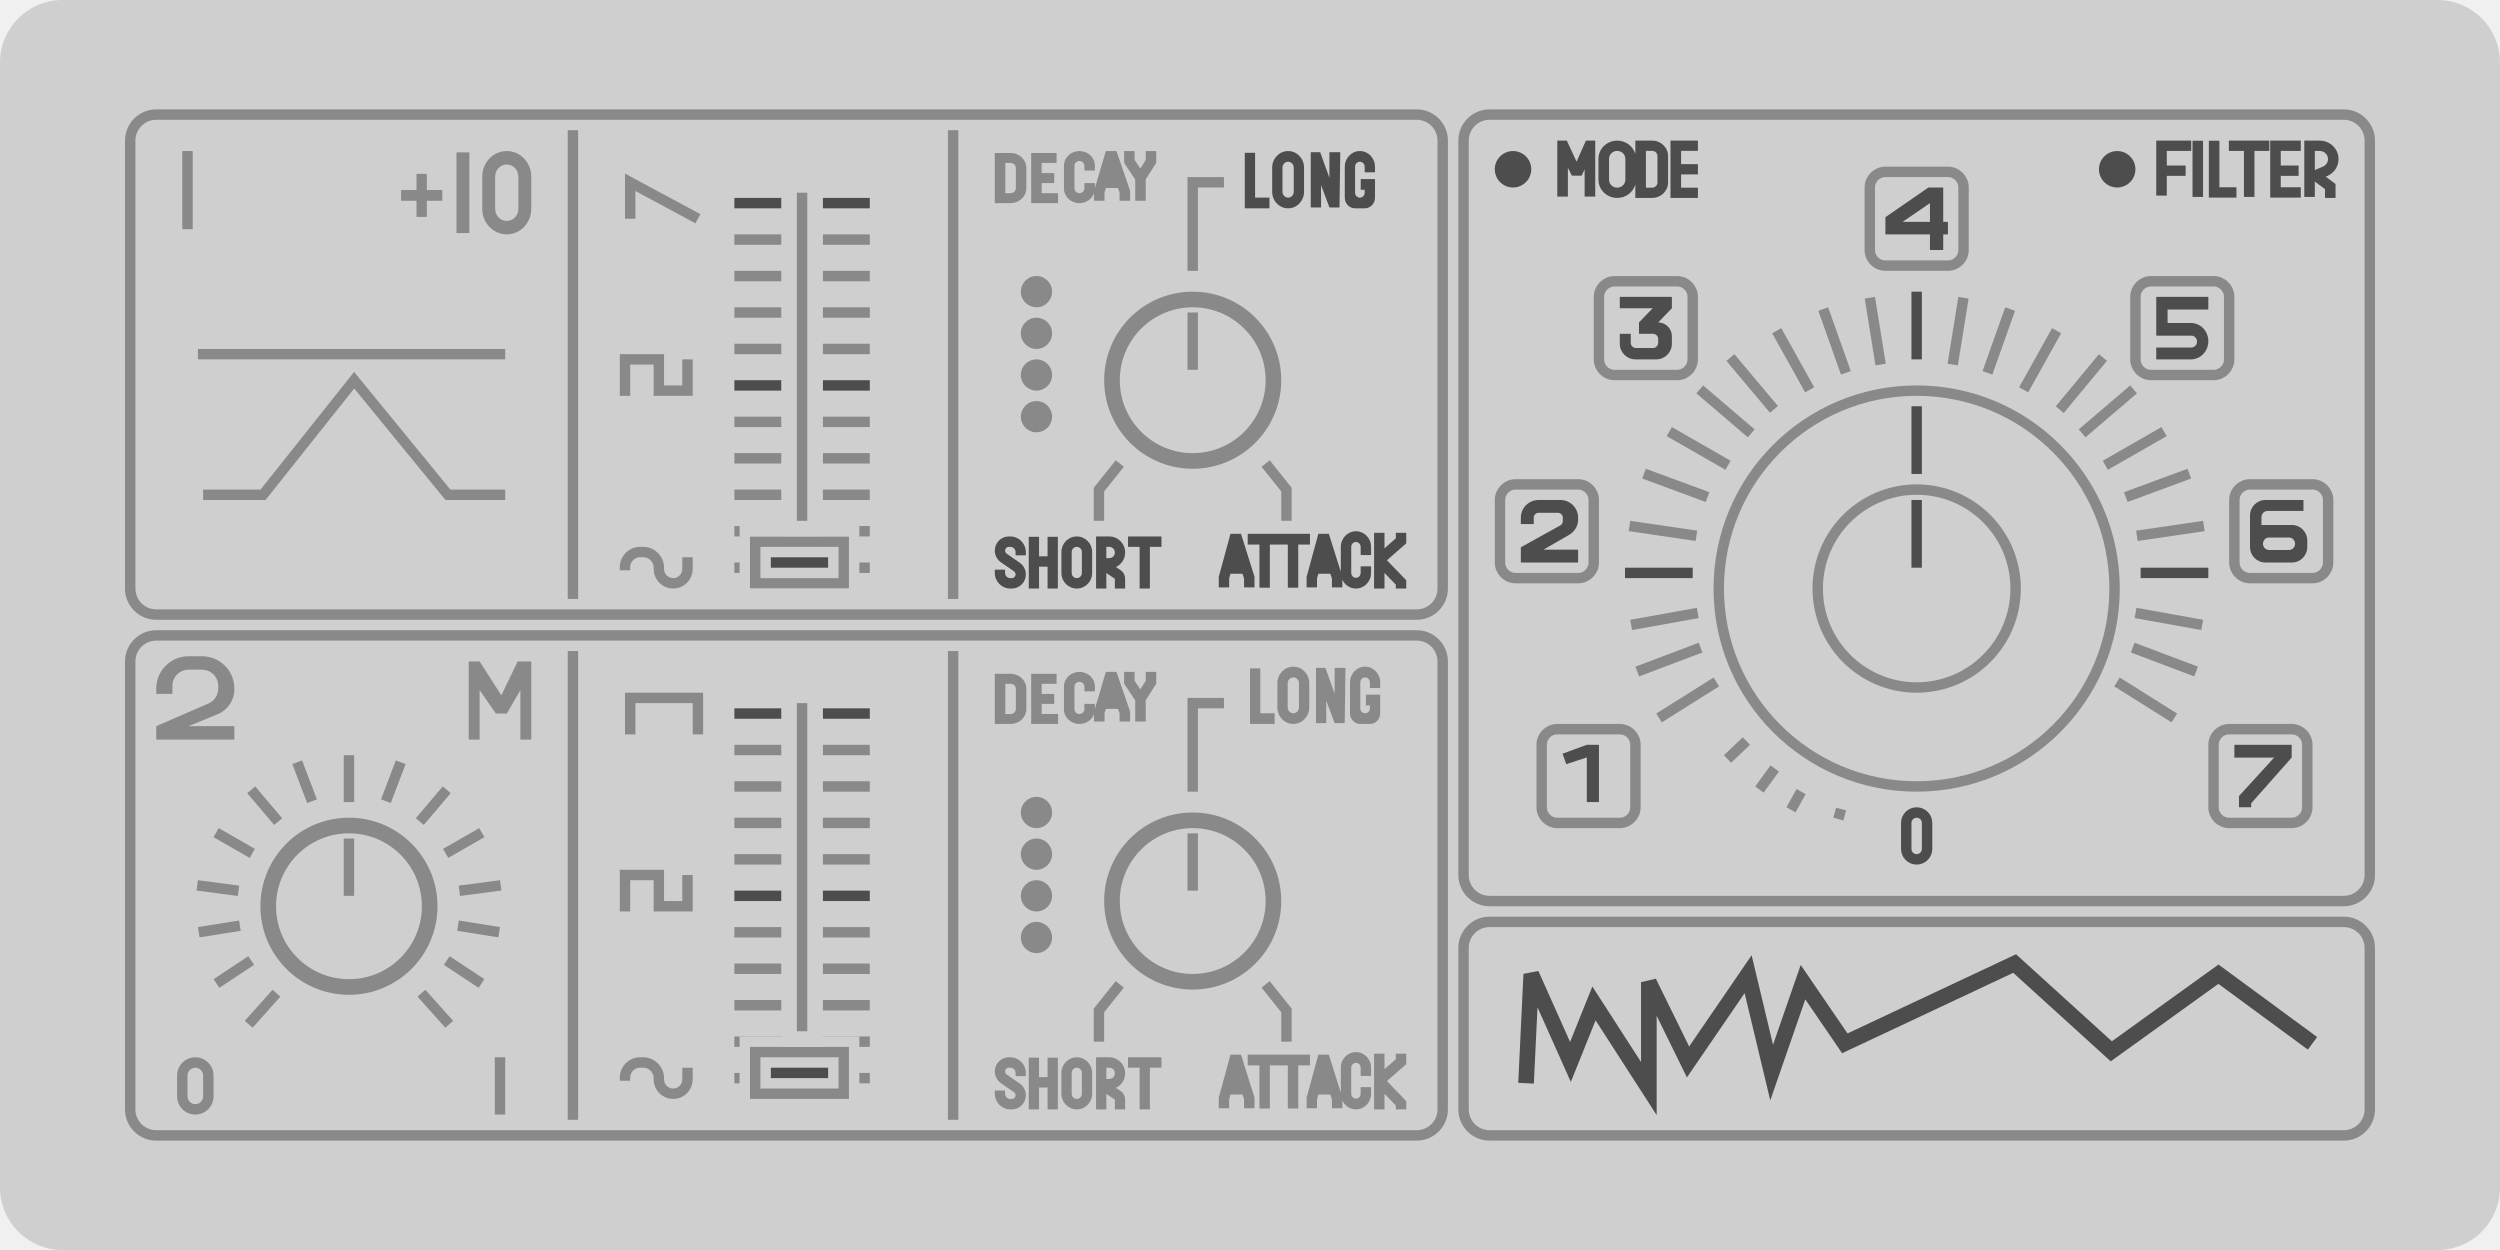
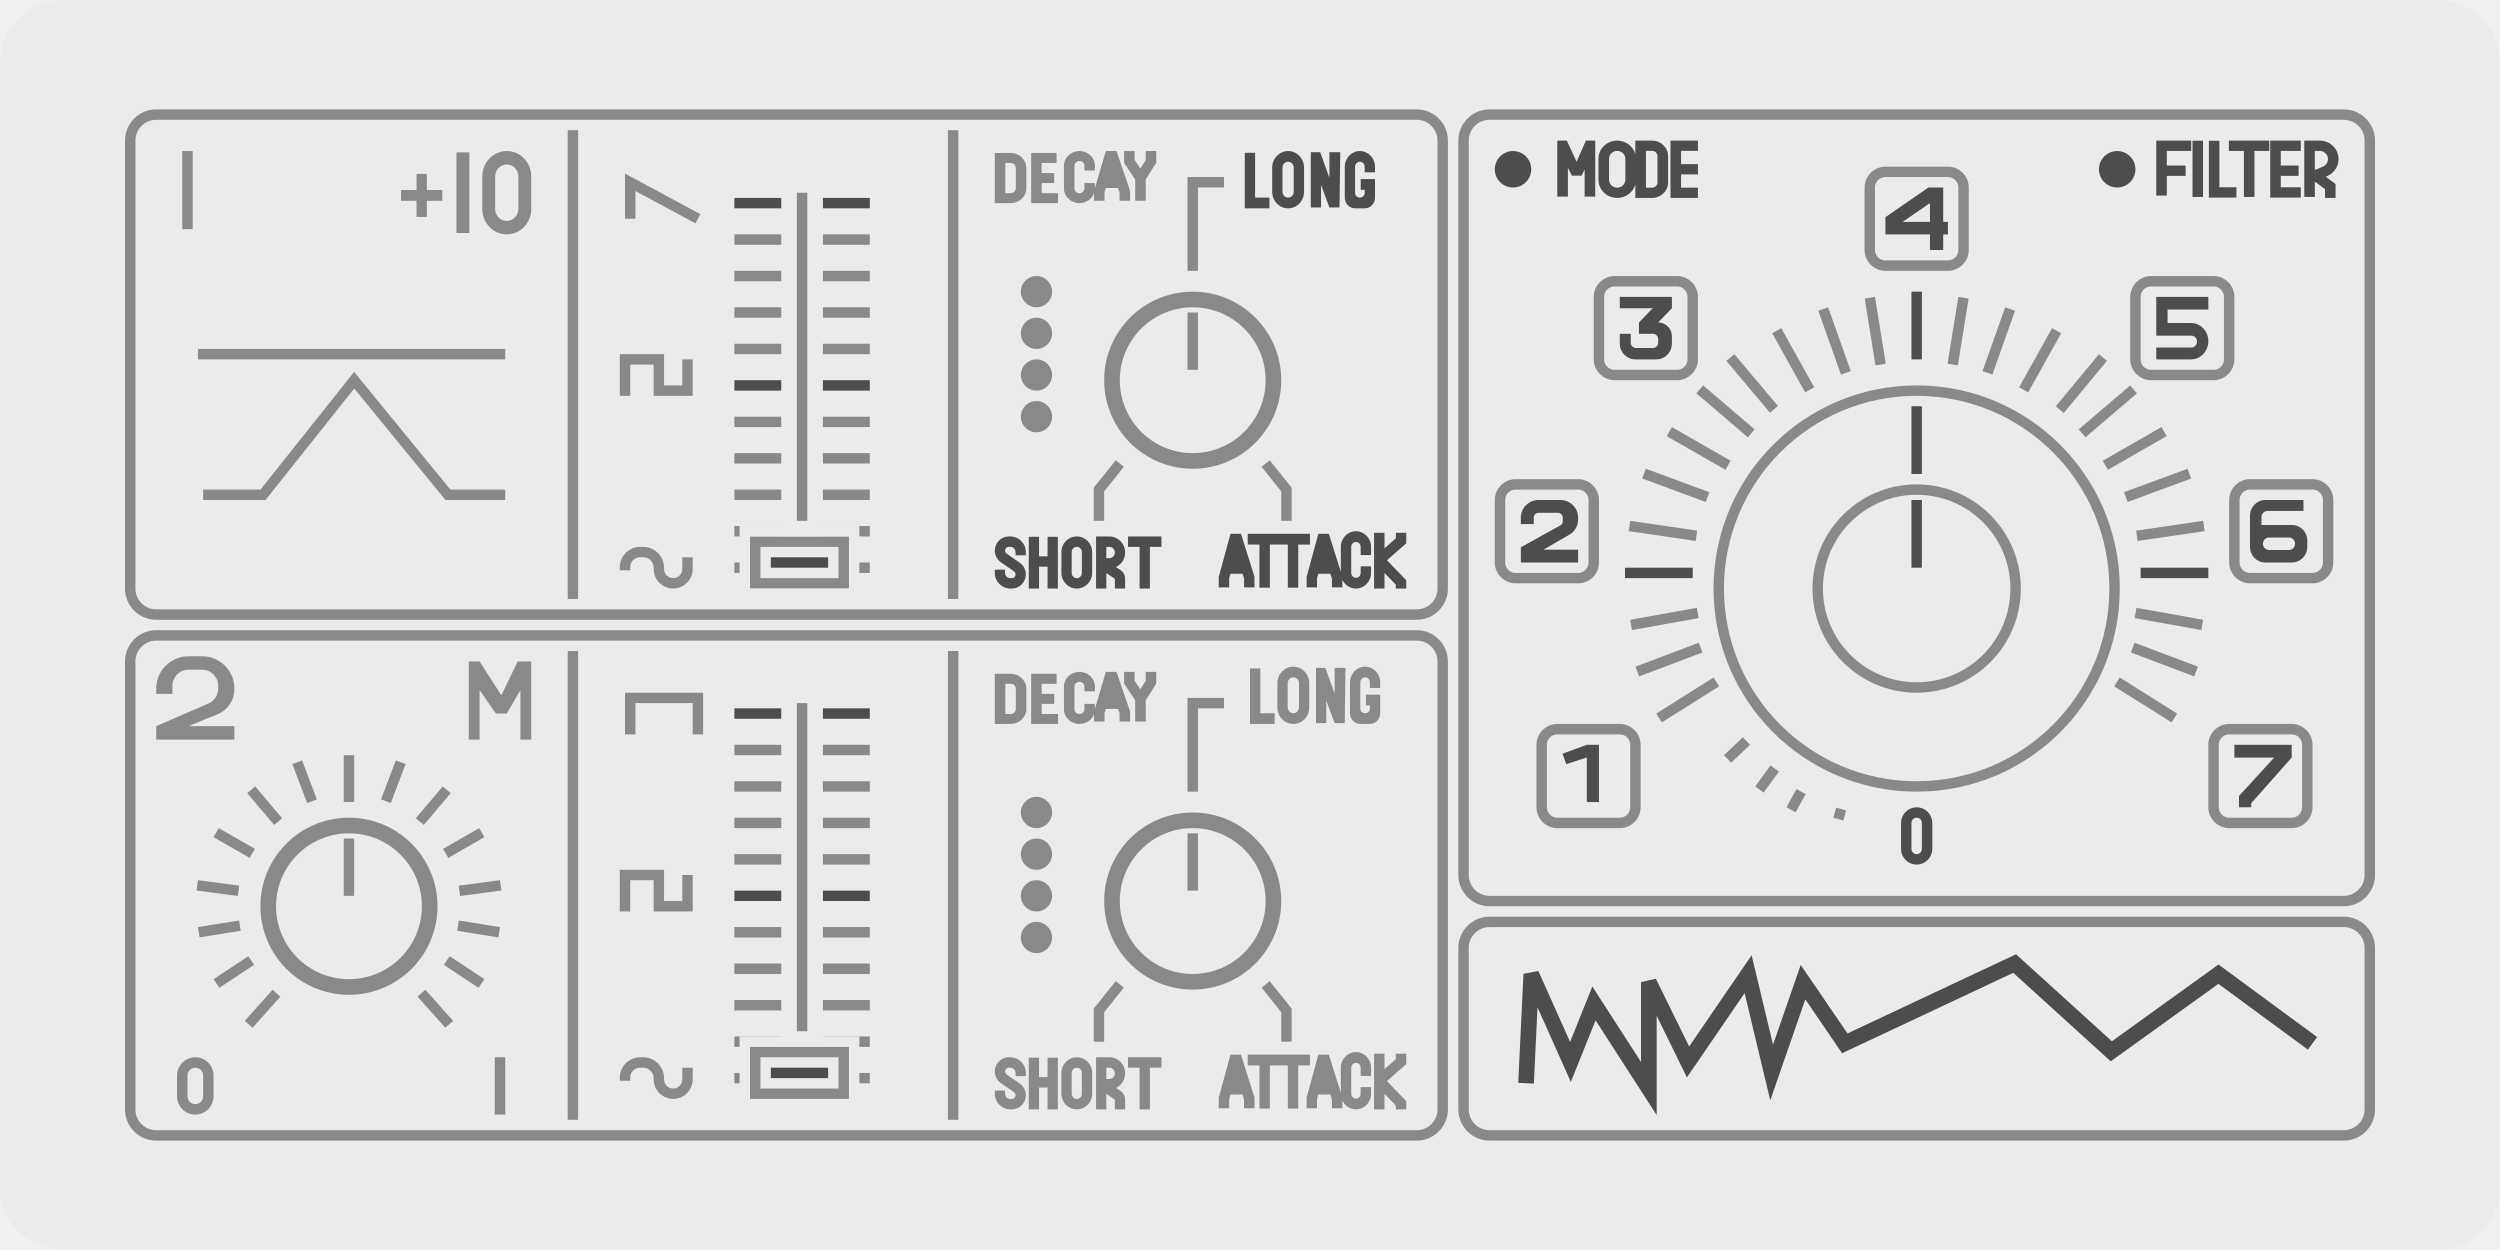
<svg xmlns="http://www.w3.org/2000/svg" width="480" height="240" viewBox="0 0 480 240" fill="none">
-   <rect width="480" height="240" rx="12" fill="#CFCFCF" />
+   <rect width="480" height="240" rx="12" fill="#ebebeb" />
  <rect x="281" y="177" width="174" height="41" rx="5" stroke="#898989" stroke-width="2" />
  <path d="M293 207.979L294.003 187.043L301.528 203.894L306.043 192.66L316.578 209V188.574L324.103 203.894L335.641 187.043L340.156 205.936L346.176 188.574L354.203 200.319L386.811 185L405.372 201.851L425.94 187.043L444 200.319" stroke="#4D4D4D" stroke-width="3" />
  <path d="M370 158V158.596V162.231V163C370 164.105 369.105 165 368 165C366.895 165 366 164.105 366 163V158C366 156.895 366.895 156 368 156C369.105 156 370 156.895 370 158Z" stroke="#4D4D4D" stroke-width="2" />
  <rect x="281" y="22" width="174" height="151" rx="5" stroke="#898989" stroke-width="2" />
  <path d="M304.667 154H307V143H304.667L300 144.714L300.729 146.714L304.667 145.429V154Z" fill="#4D4D4D" />
  <rect x="296" y="140" width="18" height="18" rx="3" stroke="#898989" stroke-width="2" />
  <path d="M303 108V105.538H296.338L301.305 102.671C302.354 102.065 303 100.951 303 99.745V99.385C303 97.515 301.474 96 299.592 96H295.408C293.526 96 292 97.515 292 99.385V100.615H294.479V99.385C294.479 98.875 294.895 98.462 295.408 98.462H299.127C299.64 98.462 300.056 98.875 300.056 99.385V100.073C300.056 100.408 299.874 100.716 299.58 100.879L292 105.077V108H303Z" fill="#4D4D4D" />
  <rect x="288" y="93" width="18" height="18" rx="3" stroke="#898989" stroke-width="2" />
  <path d="M311 59.182V57H321V59.182L318.368 61.909C319.822 61.909 321 63.087 321 64.541V66C321 67.657 319.657 69 318 69H314C312.343 69 311 67.657 311 66V64.091H313.105V65.818C313.105 66.371 313.553 66.818 314.105 66.818H317.368C317.921 66.818 318.368 66.371 318.368 65.818V65.091C318.368 64.539 317.921 64.091 317.368 64.091H314.684V61.909L317.316 59.182H311Z" fill="#4D4D4D" />
  <rect x="307" y="54" width="18" height="18" rx="3" stroke="#898989" stroke-width="2" />
  <path fill-rule="evenodd" clip-rule="evenodd" d="M370.25 36L362 41.7V45H370.55V48H373.1V45H374V42.6H373.1V36H370.25ZM370.55 39L365.3 42.6H370.55V39Z" fill="#4D4D4D" />
  <rect x="359" y="33" width="18" height="18" rx="3" stroke="#898989" stroke-width="2" />
  <path d="M414 57H424V59.43H416.174V62.013H420.667C422.508 62.013 424 63.577 424 65.506C424 67.436 422.508 69 420.667 69H414V66.722H420.739C421.339 66.722 421.826 66.212 421.826 65.582C421.826 64.953 421.339 64.443 420.739 64.443H414V57Z" fill="#4D4D4D" />
  <rect x="410" y="54" width="18" height="18" rx="3" stroke="#898989" stroke-width="2" />
  <path fill-rule="evenodd" clip-rule="evenodd" d="M442.267 96H434.933C433.313 96 432 97.343 432 99V105C432 106.657 433.313 108 434.933 108H440.067C441.687 108 443 106.657 443 105V103.8C443 102.143 441.687 100.8 440.067 100.8H434.2V99.3C434.2 98.637 434.725 98.1 435.373 98.1H442.267V96ZM435.667 103.2C435.019 103.2 434.493 103.737 434.493 104.4C434.493 105.063 435.019 105.6 435.667 105.6H439.48C440.128 105.6 440.653 105.063 440.653 104.4C440.653 103.737 440.128 103.2 439.48 103.2H435.667Z" fill="#4D4D4D" />
  <rect x="429" y="93" width="18" height="18" rx="3" stroke="#898989" stroke-width="2" />
  <path d="M429 145.462V143H440V145.462L432.227 154.231V155H429.88V152.846L436.627 145.462H429Z" fill="#4D4D4D" />
  <rect x="425" y="140" width="18" height="18" rx="3" stroke="#898989" stroke-width="2" />
  <circle cx="368" cy="113" r="38" stroke="#898989" stroke-width="2" />
  <circle cx="368" cy="113" r="19" stroke="#898989" stroke-width="2" />
  <rect x="367" y="56" width="2" height="13" fill="#4D4D4D" />
  <rect width="2" height="13" transform="matrix(0.987179 0.159617 -0.159108 0.987261 376 57)" fill="#898989" />
  <rect width="2" height="13" transform="matrix(0.941922 0.33583 -0.334855 0.94227 385 59)" fill="#898989" />
  <rect width="2" height="13" transform="matrix(0.872728 0.488207 -0.48699 0.873408 394 63)" fill="#898989" />
  <rect width="2" height="13" transform="matrix(0.648291 0.761393 -0.760343 0.649521 409 74)" fill="#898989" />
  <rect width="2" height="13" transform="matrix(0.496235 0.868188 -0.867486 0.497461 415 82)" fill="#898989" />
  <rect width="2" height="13" transform="matrix(0.3454 0.938455 -0.938088 0.346398 420 90)" fill="#898989" />
  <rect width="2" height="13" transform="matrix(0.144711 0.989474 -0.989406 0.145176 423 100)" fill="#898989" />
  <rect x="424" y="109" width="2" height="13" transform="rotate(90 424 109)" fill="#4D4D4D" />
  <rect width="2" height="13" transform="matrix(-0.176001 0.98439 -0.98429 -0.176561 423 119)" fill="#898989" />
  <rect width="2" height="13" transform="matrix(-0.352392 0.935853 -0.935471 -0.353404 422 128)" fill="#898989" />
  <rect width="2" height="13" transform="matrix(-0.530661 0.847584 -0.846801 -0.53191 418 137)" fill="#898989" />
  <rect width="2" height="13" transform="matrix(0.76892 0.639345 -0.638106 0.769948 403 68)" fill="#898989" />
  <rect width="2" height="13" transform="matrix(-0.987172 0.15966 0.159065 0.987268 360 57)" fill="#898989" />
  <rect width="2" height="13" transform="matrix(-0.941893 0.335914 0.334773 0.942299 351 59)" fill="#898989" />
  <rect width="2" height="13" transform="matrix(-0.87267 0.488311 0.486886 0.873465 342 63)" fill="#898989" />
  <rect width="2" height="13" transform="matrix(-0.648186 0.761482 0.760254 0.649626 327 74)" fill="#898989" />
  <rect width="2" height="13" transform="matrix(-0.496131 0.868248 0.867426 0.497565 321 82)" fill="#898989" />
  <rect width="2" height="13" transform="matrix(-0.345315 0.938487 0.938056 0.346483 316 90)" fill="#898989" />
  <rect width="2" height="13" transform="matrix(-0.144671 0.98948 0.9894 0.145215 313 100)" fill="#898989" />
  <rect width="2" height="13" transform="matrix(0 1 1 0 312 109)" fill="#4D4D4D" />
  <rect width="2" height="13" transform="matrix(0.175954 0.984398 0.984281 -0.176608 313 119)" fill="#898989" />
  <rect width="2" height="13" transform="matrix(0.352306 0.935885 0.935438 -0.35349 314 128)" fill="#898989" />
  <rect width="2" height="13" transform="matrix(0.530554 0.847651 0.846734 -0.532016 318 137)" fill="#898989" />
  <rect width="2" height="5" transform="matrix(0.688133 0.725585 0.724266 -0.689521 331 145)" fill="#898989" />
  <rect width="2" height="5" transform="matrix(0.807764 0.589506 0.588031 -0.808839 337 151)" fill="#898989" />
  <rect width="2" height="4" transform="matrix(0.874105 0.485737 0.484315 -0.874894 343 155)" fill="#898989" />
  <rect width="2" height="2" transform="matrix(0.963619 0.26728 0.26633 -0.963882 352 157)" fill="#898989" />
  <rect width="2" height="13" transform="matrix(-0.764497 0.644627 0.643182 0.765713 333 68)" fill="#898989" />
  <path fill-rule="evenodd" clip-rule="evenodd" d="M310.502 28.97C309.638 28.97 308.937 29.648 308.937 30.484V34.516C308.937 35.352 309.638 36.03 310.502 36.03C311.367 36.03 312.068 35.352 312.068 34.516V30.484C312.068 29.648 311.367 28.97 310.502 28.97ZM306.902 30.484C306.902 28.56 308.514 27 310.502 27C312.172 27 313.577 28.1 313.984 29.592V27H317.216C318.902 27 320.269 28.323 320.269 29.954V35.045C320.269 36.677 318.902 38 317.216 38H313.984V35.408C313.577 36.9 312.172 38 310.502 38C308.514 38 306.902 36.44 306.902 34.516V30.484ZM316.019 28.97V36.03H317.216C317.778 36.03 318.233 35.589 318.233 35.045V29.954C318.233 29.411 317.778 28.97 317.216 28.97H316.019ZM320.733 27H326V28.97H322.768V31.515H326V33.485H322.768V36.03H326V38H320.733V27ZM299 27L300.83 27L302.703 31.039L304.498 27H306.285V37.749H304.249V32.504L303.671 33.727H301.8L301.035 32.221V37.749H299V27Z" fill="#4D4D4D" />
  <path fill-rule="evenodd" clip-rule="evenodd" d="M414 27H420.712V28.983H416.024V31.779H419.641V33.762H416.024V37.55H414V27ZM430.832 28.983H427.942V27H435.708V28.983H432.856V37.813H430.832V28.983ZM435.882 27H441.752V28.983H437.906V31.779H441.332V33.762H437.906V35.959H441.752V37.942H435.882V27ZM442.424 27H445.378C447.379 27 449 28.589 449 30.549C449 31.963 448.143 33.242 446.818 33.805L446.534 33.925L448.426 35.334V38H446.402V36.318L444.448 34.862V37.813H442.424V27ZM444.448 32.65L446.014 31.985C446.598 31.737 446.976 31.172 446.976 30.549C446.976 29.684 446.261 28.983 445.378 28.983H444.448V32.65ZM420.962 37.813V27.017H422.986V37.813H420.962ZM424.099 27.017H426.123V35.959H429.396V37.942H424.099V27.017Z" fill="#4D4D4D" />
  <rect x="367" y="78" width="2" height="13" fill="#4D4D4D" />
  <rect x="367" y="96" width="2" height="13" fill="#4D4D4D" />
  <circle cx="406.5" cy="32.5" r="3.5" fill="#4D4D4D" />
  <circle cx="290.5" cy="32.5" r="3.5" fill="#4D4D4D" />
  <path d="M183 215L183 125" stroke="#898989" stroke-width="2" />
  <path d="M110 215L110 125" stroke="#898989" stroke-width="2" />
  <rect x="25" y="122" width="252" height="96" rx="5" stroke="#898989" stroke-width="2" />
  <path fill-rule="evenodd" clip-rule="evenodd" d="M191 205.716C191 204.216 192.202 203 193.686 203H193.981C195.628 203 196.963 204.35 196.963 206.015V206.623H194.99V206.015C194.99 205.451 194.538 204.995 193.981 204.995H193.686C193.292 204.995 192.973 205.317 192.973 205.716C192.973 205.954 193.089 206.177 193.284 206.311L195.791 208.042C196.524 208.547 196.963 209.387 196.963 210.284C196.963 211.784 195.76 213 194.277 213H193.981C192.335 213 191 211.65 191 209.985V209.377H192.973V209.985C192.973 210.549 193.424 211.005 193.981 211.005H194.277C194.671 211.005 194.99 210.683 194.99 210.284C194.99 210.046 194.874 209.823 194.679 209.689L192.172 207.958C191.439 207.453 191 206.613 191 205.716ZM203.793 205.983C203.793 204.335 205.114 203 206.743 203C208.372 203 209.693 204.335 209.693 205.983V210.017C209.693 211.665 208.372 213 206.743 213C205.114 213 203.793 211.665 203.793 210.017V205.983ZM206.743 204.995C206.204 204.995 205.766 205.437 205.766 205.983V210.017C205.766 210.563 206.204 211.005 206.743 211.005C207.283 211.005 207.72 210.563 207.72 210.017V205.983C207.72 205.437 207.283 204.995 206.743 204.995ZM210.444 203H212.982C214.663 203 216.026 204.378 216.026 206.079C216.026 207.316 215.305 208.383 214.264 208.872L215.144 209.465C215.696 209.837 216.026 210.459 216.026 211.124V213H214.054V211.127L212.416 210.024V213H210.444V203ZM212.416 207.163V204.995H212.982C213.574 204.995 214.054 205.48 214.054 206.079C214.054 206.677 213.574 207.163 212.982 207.163H212.416ZM218.805 204.995H216.583V203H223V204.995H220.778V213H218.805V204.995ZM197.523 203.072H199.496V206.811H201.133V203.072H203.106V213H201.133V208.805H199.496V213H197.523V203.072Z" fill="#898989" />
  <path d="M260.342 202C258.739 202 257.439 203.341 257.439 204.996V209.797L255.137 202.491H253.122L251.038 210.151L250.869 210.717V212.781H252.868V211.041L253.122 210.153H255.421L255.73 211.067V212.781H257.729V211.31C258.199 212.31 259.192 213 260.342 213C261.945 213 263.245 211.659 263.245 210.004V208.733H261.246V210.004C261.246 210.519 260.841 210.937 260.342 210.937C259.843 210.937 259.438 210.519 259.438 210.004V204.996C259.438 204.481 259.843 204.063 260.342 204.063C260.841 204.063 261.246 204.481 261.246 204.996V206.576H263.245V204.996C263.245 203.341 261.945 202 260.342 202Z" fill="#898989" />
  <path d="M265.82 202.3H263.821V213H265.82V210.003L268.001 212.27V213H270V211.419L266.292 207.565L270 204.318V202.3H268.001V203.363L265.82 205.272V202.3Z" fill="#898989" />
  <path d="M241.813 204.555H239.56V202.491H251.513V204.555H249.261V212.836H247.262V204.555H243.812V212.836H241.813V204.555Z" fill="#898989" />
  <path d="M240.86 212.781H238.861V211.067L238.552 210.153H236.253L235.999 211.041V212.781H234V210.717L234.169 210.151L236.253 202.491H238.268L240.86 210.717V212.781Z" fill="#898989" />
  <path fill-rule="evenodd" clip-rule="evenodd" d="M212.327 129H214.361L216.977 136.624V138.536H214.959V136.948L214.647 136.101H212.327L212.07 136.924V138.536H210.052V137.128C209.642 138.219 208.543 139 207.251 139C205.609 139 204.278 137.739 204.278 136.184V131.816C204.278 130.261 205.609 129 207.251 129C208.892 129 210.223 130.261 210.223 131.816V132.738H208.204V131.816C208.204 131.317 207.777 130.912 207.251 130.912C206.724 130.912 206.297 131.317 206.297 131.816V136.184C206.297 136.683 206.724 137.088 207.251 137.088C207.777 137.088 208.204 136.683 208.204 136.184V135.145H210.223V136.099L212.327 129ZM191 129.375H194.032C195.704 129.375 197.06 130.659 197.06 132.243V136.131C197.06 137.716 195.704 139 194.032 139H191V129.375ZM193.018 131.287V137.088H194.032C194.589 137.088 195.041 136.659 195.041 136.131V132.243C195.041 131.715 194.589 131.287 194.032 131.287H193.018ZM197.986 129.375H202.863V131.287H200.004V133.231H202.409V135.144H200.004V137.088H203.152V139H197.986V129.375ZM215.825 129H217.843V130.71L218.946 132.363L219.982 130.723V129H222V131.252L219.979 134.452V138.536H217.961V134.464L215.825 131.264V129Z" fill="#898989" />
  <path fill-rule="evenodd" clip-rule="evenodd" d="M245.257 131.181C245.257 129.424 246.628 128 248.318 128C250.008 128 251.378 129.424 251.378 131.181V135.819C251.378 137.576 250.008 139 248.318 139C246.628 139 245.257 137.576 245.257 135.819V131.181ZM248.318 130.057C247.72 130.057 247.236 130.56 247.236 131.181V135.819C247.236 136.44 247.72 136.943 248.318 136.943C248.915 136.943 249.4 136.44 249.4 135.819V131.181C249.4 130.56 248.915 130.057 248.318 130.057ZM259.198 131.016C259.198 129.35 260.497 128 262.099 128C263.701 128 265 129.35 265 131.016V132.092H263.021V131.016C263.021 130.486 262.608 130.057 262.099 130.057C261.589 130.057 261.176 130.486 261.176 131.016V136.021C261.176 136.53 261.589 136.943 262.099 136.943C262.608 136.943 263.021 136.53 263.021 136.021V135.439H262.258V133.382H265V136.943C265 138.079 264.114 139 263.021 139H261.176C260.084 139 259.198 138.079 259.198 136.943V131.016ZM252.666 128.225H254.472L256.25 133.147V128.225H258.332L258.184 138.838H256.25L254.644 134.532V138.838H252.666V128.225ZM240 128.333H241.979L241.979 136.943H244.733V139H240L240 128.333Z" fill="#898989" />
  <path d="M229 152V135H235" stroke="#898989" stroke-width="2" />
  <path d="M243 189L247 194V200" stroke="#898989" stroke-width="2" />
  <path d="M215 189L211 194V200" stroke="#898989" stroke-width="2" />
  <circle cx="199" cy="156" r="3" fill="#898989" />
  <path d="M229 171L229 160" stroke="#898989" stroke-width="2" />
  <circle cx="229" cy="173" r="15.5" stroke="#898989" stroke-width="3" />
  <circle cx="199" cy="164" r="3" fill="#898989" />
  <circle cx="199" cy="172" r="3" fill="#898989" />
  <circle cx="199" cy="180" r="3" fill="#898989" />
  <path d="M154 198L154 135" stroke="#898989" stroke-width="2" />
  <rect x="141" y="136" width="9" height="2" fill="#4D4D4D" />
  <rect x="141" y="143" width="9" height="2" fill="#898989" />
  <rect x="141" y="150" width="9" height="2" fill="#898989" />
  <rect x="141" y="157" width="9" height="2" fill="#898989" />
  <rect x="141" y="164" width="9" height="2" fill="#898989" />
  <rect x="141" y="171" width="9" height="2" fill="#4D4D4D" />
  <rect x="141" y="178" width="9" height="2" fill="#898989" />
  <rect x="141" y="185" width="9" height="2" fill="#898989" />
  <rect x="141" y="192" width="9" height="2" fill="#898989" />
  <rect x="141" y="199" width="9" height="2" fill="#898989" />
  <rect x="141" y="206" width="9" height="2" fill="#898989" />
  <rect x="158" y="136" width="9" height="2" fill="#4D4D4D" />
  <rect x="158" y="143" width="9" height="2" fill="#898989" />
  <rect x="158" y="150" width="9" height="2" fill="#898989" />
  <rect x="158" y="157" width="9" height="2" fill="#898989" />
  <rect x="158" y="164" width="9" height="2" fill="#898989" />
  <rect x="158" y="171" width="9" height="2" fill="#4D4D4D" />
  <rect x="158" y="178" width="9" height="2" fill="#898989" />
  <rect x="158" y="185" width="9" height="2" fill="#898989" />
  <rect x="158" y="192" width="9" height="2" fill="#898989" />
  <rect x="158" y="199" width="9" height="2" fill="#898989" />
  <rect x="158" y="206" width="9" height="2" fill="#898989" />
  <g clip-path="url(#clip0_154_2166)">
-     <rect x="144" y="201" width="19" height="10" fill="#CFCFCF" />
+     <rect x="144" y="201" width="19" height="10" fill="#ebebeb" />
    <rect x="145" y="202" width="17" height="8" stroke="#898989" stroke-width="2" />
    <path d="M148 206H159" stroke="#4D4D4D" stroke-width="2" />
  </g>
-   <rect x="143" y="200" width="21" height="12" stroke="#CFCFCF" stroke-width="2" />
+   <rect x="143" y="200" width="21" height="12" stroke="#ebebeb" stroke-width="2" />
  <path d="M121 141V134H134V141" stroke="#898989" stroke-width="2" />
  <path d="M120 175V168H126.5V174H132V168" stroke="#898989" stroke-width="2" />
  <path d="M120 207.5V206.889C120 205.293 121.293 204 122.889 204H123.5C125.157 204 126.5 205.343 126.5 207V207.25C126.5 208.769 127.731 210 129.25 210V210C130.769 210 132 208.769 132 207.25V205" stroke="#898989" stroke-width="2" />
  <path d="M30 133.226H33.103V131.677C33.103 129.967 34.493 128.581 36.207 128.581H38.793C40.507 128.581 41.897 129.967 41.897 131.677V132.228C41.897 133.461 41.164 134.576 40.031 135.068L30 139.419V142H45V139.419H36.207L41.797 137.123C43.735 136.326 45 134.441 45 132.35V132.194C45 128.773 42.221 126 38.793 126H36.207C32.779 126 30 128.773 30 132.194V133.226Z" fill="#898989" />
  <path d="M90 142H92.087V132.5L95.217 137H97.304L99.913 132.5V142H102V127H99.391L96.261 133.5L92.087 127H90V142Z" fill="#898989" />
  <path d="M67 172L67 161" stroke="#898989" stroke-width="2" />
  <circle cx="67" cy="174" r="15.5" stroke="#898989" stroke-width="3" />
  <rect x="66" y="145" width="2" height="9" fill="#898989" />
  <rect width="2" height="8" transform="matrix(0.936375 0.351002 -0.355418 0.934708 76 146)" fill="#898989" />
  <rect width="2" height="8" transform="matrix(-0.936375 0.351002 0.355418 0.934708 58 146)" fill="#898989" />
  <rect width="2" height="8" transform="matrix(0.503527 0.86398 -0.867081 0.498167 92 159)" fill="#898989" />
  <rect width="2" height="8" transform="matrix(-0.503527 0.86398 0.867081 0.498167 42 159)" fill="#898989" />
  <rect width="2" height="8" transform="matrix(0.132319 0.991207 -0.991452 0.130475 96 169)" fill="#898989" />
  <rect width="2" height="8" transform="matrix(-0.132319 0.991207 0.991452 0.130475 38 169)" fill="#898989" />
  <rect width="2" height="8" transform="matrix(-0.159966 0.987123 -0.987478 -0.157754 96 178)" fill="#898989" />
  <rect width="2" height="8" transform="matrix(0.159966 0.987123 0.987478 -0.157754 38 178)" fill="#898989" />
  <rect width="2" height="8" transform="matrix(-0.5569 0.83058 -0.834231 -0.551415 93 188)" fill="#898989" />
  <rect width="2" height="8" transform="matrix(0.5569 0.83058 0.834231 -0.551415 41 188)" fill="#898989" />
  <rect width="2" height="8" transform="matrix(-0.750726 0.660614 -0.665921 -0.746022 87 196)" fill="#898989" />
  <rect width="2" height="8" transform="matrix(0.750726 0.660614 0.665921 -0.746022 47 196)" fill="#898989" />
  <rect width="2" height="8" transform="matrix(0.767573 0.640962 -0.646347 0.763043 85 151)" fill="#898989" />
  <rect width="2" height="8" transform="matrix(-0.767573 0.640962 0.646347 0.763043 49 151)" fill="#898989" />
  <rect x="95" y="203" width="2" height="11" fill="#898989" />
  <path fill-rule="evenodd" clip-rule="evenodd" d="M37.5 205C36.672 205 36 205.672 36 206.5V210.5C36 211.328 36.672 212 37.5 212C38.328 212 39 211.328 39 210.5V206.5C39 205.672 38.328 205 37.5 205ZM34 206.5C34 204.567 35.567 203 37.5 203C39.433 203 41 204.567 41 206.5V210.5C41 212.433 39.433 214 37.5 214C35.567 214 34 212.433 34 210.5V206.5Z" fill="#898989" />
  <path d="M229 52V35H235" stroke="#898989" stroke-width="2" />
  <path d="M183 115L183 25" stroke="#898989" stroke-width="2" />
  <path d="M97 68L38 68" stroke="#898989" stroke-width="2" />
  <path d="M36 44L36 29" stroke="#898989" stroke-width="2" />
  <path d="M39 95H50.5L68 73L86 95H97" stroke="#898989" stroke-width="2" />
  <path d="M110 115L110 25" stroke="#898989" stroke-width="2" />
  <path d="M243 89L247 94V100" stroke="#898989" stroke-width="2" />
  <path d="M215 89L211 94V100" stroke="#898989" stroke-width="2" />
  <rect x="25" y="22" width="252" height="96" rx="5" stroke="#898989" stroke-width="2" />
  <circle cx="199" cy="56" r="3" fill="#898989" />
  <path d="M229 71L229 60" stroke="#898989" stroke-width="2" />
  <circle cx="229" cy="73" r="15.5" stroke="#898989" stroke-width="3" />
  <circle cx="199" cy="64" r="3" fill="#898989" />
  <circle cx="199" cy="72" r="3" fill="#898989" />
  <circle cx="199" cy="80" r="3" fill="#898989" />
  <path d="M154 100L154 37" stroke="#898989" stroke-width="2" />
  <rect x="141" y="38" width="9" height="2" fill="#4D4D4D" />
  <rect x="141" y="45" width="9" height="2" fill="#898989" />
  <rect x="141" y="52" width="9" height="2" fill="#898989" />
  <rect x="141" y="59" width="9" height="2" fill="#898989" />
  <rect x="141" y="66" width="9" height="2" fill="#898989" />
  <rect x="141" y="73" width="9" height="2" fill="#4D4D4D" />
  <rect x="141" y="80" width="9" height="2" fill="#898989" />
  <rect x="141" y="87" width="9" height="2" fill="#898989" />
  <rect x="141" y="94" width="9" height="2" fill="#898989" />
  <rect x="141" y="101" width="9" height="2" fill="#898989" />
  <rect x="141" y="108" width="9" height="2" fill="#898989" />
  <rect x="158" y="38" width="9" height="2" fill="#4D4D4D" />
  <rect x="158" y="45" width="9" height="2" fill="#898989" />
  <rect x="158" y="52" width="9" height="2" fill="#898989" />
  <rect x="158" y="59" width="9" height="2" fill="#898989" />
  <rect x="158" y="66" width="9" height="2" fill="#898989" />
  <rect x="158" y="73" width="9" height="2" fill="#4D4D4D" />
  <rect x="158" y="80" width="9" height="2" fill="#898989" />
  <rect x="158" y="87" width="9" height="2" fill="#898989" />
  <rect x="158" y="94" width="9" height="2" fill="#898989" />
  <rect x="158" y="101" width="9" height="2" fill="#898989" />
  <rect x="158" y="108" width="9" height="2" fill="#898989" />
  <g clip-path="url(#clip1_154_2166)">
-     <rect x="144" y="103" width="19" height="10" fill="#CFCFCF" />
+     <rect x="144" y="103" width="19" height="10" fill="#ebebeb" />
    <rect x="145" y="104" width="17" height="8" stroke="#898989" stroke-width="2" />
    <path d="M148 108H159" stroke="#4D4D4D" stroke-width="2" />
  </g>
-   <rect x="143" y="102" width="21" height="12" stroke="#CFCFCF" stroke-width="2" />
+   <rect x="143" y="102" width="21" height="12" stroke="#ebebeb" stroke-width="2" />
  <path d="M121 42V35L134 42" stroke="#898989" stroke-width="2" />
  <path d="M120 76V69H126.5V75H132V69" stroke="#898989" stroke-width="2" />
  <path d="M120 109.5V108.889C120 107.293 121.293 106 122.889 106H123.5C125.157 106 126.5 107.343 126.5 109V109.25C126.5 110.769 127.731 112 129.25 112V112C130.769 112 132 110.769 132 109.25V107" stroke="#898989" stroke-width="2" />
  <path fill-rule="evenodd" clip-rule="evenodd" d="M97.297 29C94.7 29 92.594 31.195 92.594 33.903V40.097C92.594 42.805 94.7 45 97.297 45C99.894 45 102 42.805 102 40.097V33.903C102 31.195 99.894 29 97.297 29ZM95.069 33.903C95.069 32.62 96.067 31.581 97.297 31.581C98.527 31.581 99.525 32.62 99.525 33.903V40.097C99.525 41.38 98.527 42.419 97.297 42.419C96.067 42.419 95.069 41.38 95.069 40.097V33.903Z" fill="#898989" />
  <path d="M87.644 29.258V44.742H90.119V29.258H87.644Z" fill="#898989" />
  <path d="M79.97 36.484V33.387H81.951V36.484H84.921V38.548H81.951V41.645H79.97V38.548H77V36.484H79.97Z" fill="#898989" />
  <path fill-rule="evenodd" clip-rule="evenodd" d="M191 105.716C191 104.216 192.202 103 193.686 103H193.981C195.628 103 196.963 104.35 196.963 106.015V106.623H194.99V106.015C194.99 105.451 194.538 104.995 193.981 104.995H193.686C193.292 104.995 192.973 105.317 192.973 105.716C192.973 105.954 193.089 106.177 193.284 106.311L195.791 108.042C196.524 108.547 196.963 109.387 196.963 110.284C196.963 111.784 195.76 113 194.277 113H193.981C192.335 113 191 111.65 191 109.985V109.377H192.973V109.985C192.973 110.549 193.424 111.005 193.981 111.005H194.277C194.671 111.005 194.99 110.683 194.99 110.284C194.99 110.046 194.874 109.823 194.679 109.689L192.172 107.958C191.439 107.453 191 106.613 191 105.716ZM203.793 105.983C203.793 104.335 205.114 103 206.743 103C208.372 103 209.693 104.335 209.693 105.983V110.017C209.693 111.665 208.372 113 206.743 113C205.114 113 203.793 111.665 203.793 110.017V105.983ZM206.743 104.995C206.204 104.995 205.766 105.437 205.766 105.983V110.017C205.766 110.563 206.204 111.005 206.743 111.005C207.283 111.005 207.72 110.563 207.72 110.017V105.983C207.72 105.437 207.283 104.995 206.743 104.995ZM210.444 103H212.982C214.663 103 216.026 104.378 216.026 106.079C216.026 107.316 215.305 108.383 214.264 108.872L215.144 109.465C215.696 109.837 216.026 110.459 216.026 111.124V113H214.054V111.127L212.416 110.024V113H210.444V103ZM212.416 107.163V104.995H212.982C213.574 104.995 214.054 105.48 214.054 106.079C214.054 106.677 213.574 107.163 212.982 107.163H212.416ZM218.805 104.995H216.583V103H223V104.995H220.778V113H218.805V104.995ZM197.523 103.072H199.496V106.811H201.133V103.072H203.106V113H201.133V108.805H199.496V113H197.523V103.072Z" fill="#4D4D4D" />
  <path fill-rule="evenodd" clip-rule="evenodd" d="M212.327 29H214.361L216.977 36.624V38.536H214.959V36.947L214.647 36.101H212.327L212.07 36.924V38.536H210.052V37.128C209.642 38.219 208.543 39 207.251 39C205.609 39 204.278 37.739 204.278 36.184V31.816C204.278 30.261 205.609 29 207.251 29C208.892 29 210.223 30.261 210.223 31.816V32.738H208.204V31.816C208.204 31.317 207.777 30.912 207.251 30.912C206.724 30.912 206.297 31.317 206.297 31.816V36.184C206.297 36.683 206.724 37.088 207.251 37.088C207.777 37.088 208.204 36.683 208.204 36.184V35.145H210.223V36.099L212.327 29ZM191 29.375H194.032C195.704 29.375 197.06 30.659 197.06 32.243V36.131C197.06 37.716 195.704 39 194.032 39H191V29.375ZM193.018 31.287V37.088H194.032C194.589 37.088 195.041 36.66 195.041 36.131V32.243C195.041 31.715 194.589 31.287 194.032 31.287H193.018ZM197.986 29.375H202.863V31.287H200.004V33.231H202.409V35.144H200.004V37.088H203.152V39H197.986V29.375ZM215.825 29H217.843V30.71L218.946 32.363L219.982 30.723V29H222V31.252L219.979 34.452V38.536H217.961V34.464L215.825 31.264V29Z" fill="#898989" />
  <path d="M260.342 102C258.739 102 257.439 103.341 257.439 104.996V109.797L255.137 102.491H253.122L251.038 110.151L250.869 110.717V112.781H252.868V111.041L253.122 110.153H255.421L255.73 111.067V112.781H257.729V111.31C258.199 112.31 259.192 113 260.342 113C261.945 113 263.245 111.659 263.245 110.004V108.733H261.246V110.004C261.246 110.519 260.841 110.937 260.342 110.937C259.843 110.937 259.438 110.519 259.438 110.004V104.996C259.438 104.481 259.843 104.063 260.342 104.063C260.841 104.063 261.246 104.481 261.246 104.996V106.576H263.245V104.996C263.245 103.341 261.945 102 260.342 102Z" fill="#4D4D4D" />
  <path d="M265.82 102.3H263.821V113H265.82V110.003L268.001 112.27V113H270V111.419L266.292 107.565L270 104.318V102.3H268.001V103.363L265.82 105.272V102.3Z" fill="#4D4D4D" />
  <path d="M241.813 104.555H239.56V102.491H251.513V104.555H249.261V112.836H247.262V104.555H243.812V112.836H241.813V104.555Z" fill="#4D4D4D" />
  <path d="M240.86 112.781H238.861V111.067L238.552 110.153H236.253L235.999 111.041V112.781H234V110.717L234.169 110.151L236.253 102.491H238.268L240.86 110.717V112.781Z" fill="#4D4D4D" />
  <path fill-rule="evenodd" clip-rule="evenodd" d="M244.257 32.181C244.257 30.424 245.628 29 247.318 29C249.008 29 250.378 30.424 250.378 32.181V36.819C250.378 38.576 249.008 40 247.318 40C245.628 40 244.257 38.576 244.257 36.819V32.181ZM247.318 31.057C246.72 31.057 246.236 31.56 246.236 32.181V36.819C246.236 37.44 246.72 37.943 247.318 37.943C247.915 37.943 248.4 37.44 248.4 36.819V32.181C248.4 31.56 247.915 31.057 247.318 31.057ZM258.198 32.016C258.198 30.35 259.497 29 261.099 29C262.701 29 264 30.35 264 32.016V33.092H262.021V32.016C262.021 31.486 261.608 31.057 261.099 31.057C260.589 31.057 260.176 31.486 260.176 32.016V37.021C260.176 37.53 260.589 37.943 261.099 37.943C261.608 37.943 262.021 37.53 262.021 37.021V36.439H261.258V34.382H264V37.943C264 39.079 263.114 40 262.021 40H260.176C259.084 40 258.198 39.079 258.198 37.943V32.016ZM251.666 29.225H253.472L255.25 34.147V29.225H257.332L257.184 39.839H255.25L253.644 35.532V39.839H251.666V29.225ZM239 29.333H240.979L240.979 37.943H243.733V40H239L239 29.333Z" fill="#4D4D4D" />
  <defs>
    <clipPath id="clip0_154_2166">
      <rect x="144" y="201" width="19" height="10" fill="white" />
    </clipPath>
    <clipPath id="clip1_154_2166">
      <rect x="144" y="103" width="19" height="10" fill="white" />
    </clipPath>
  </defs>
</svg>
